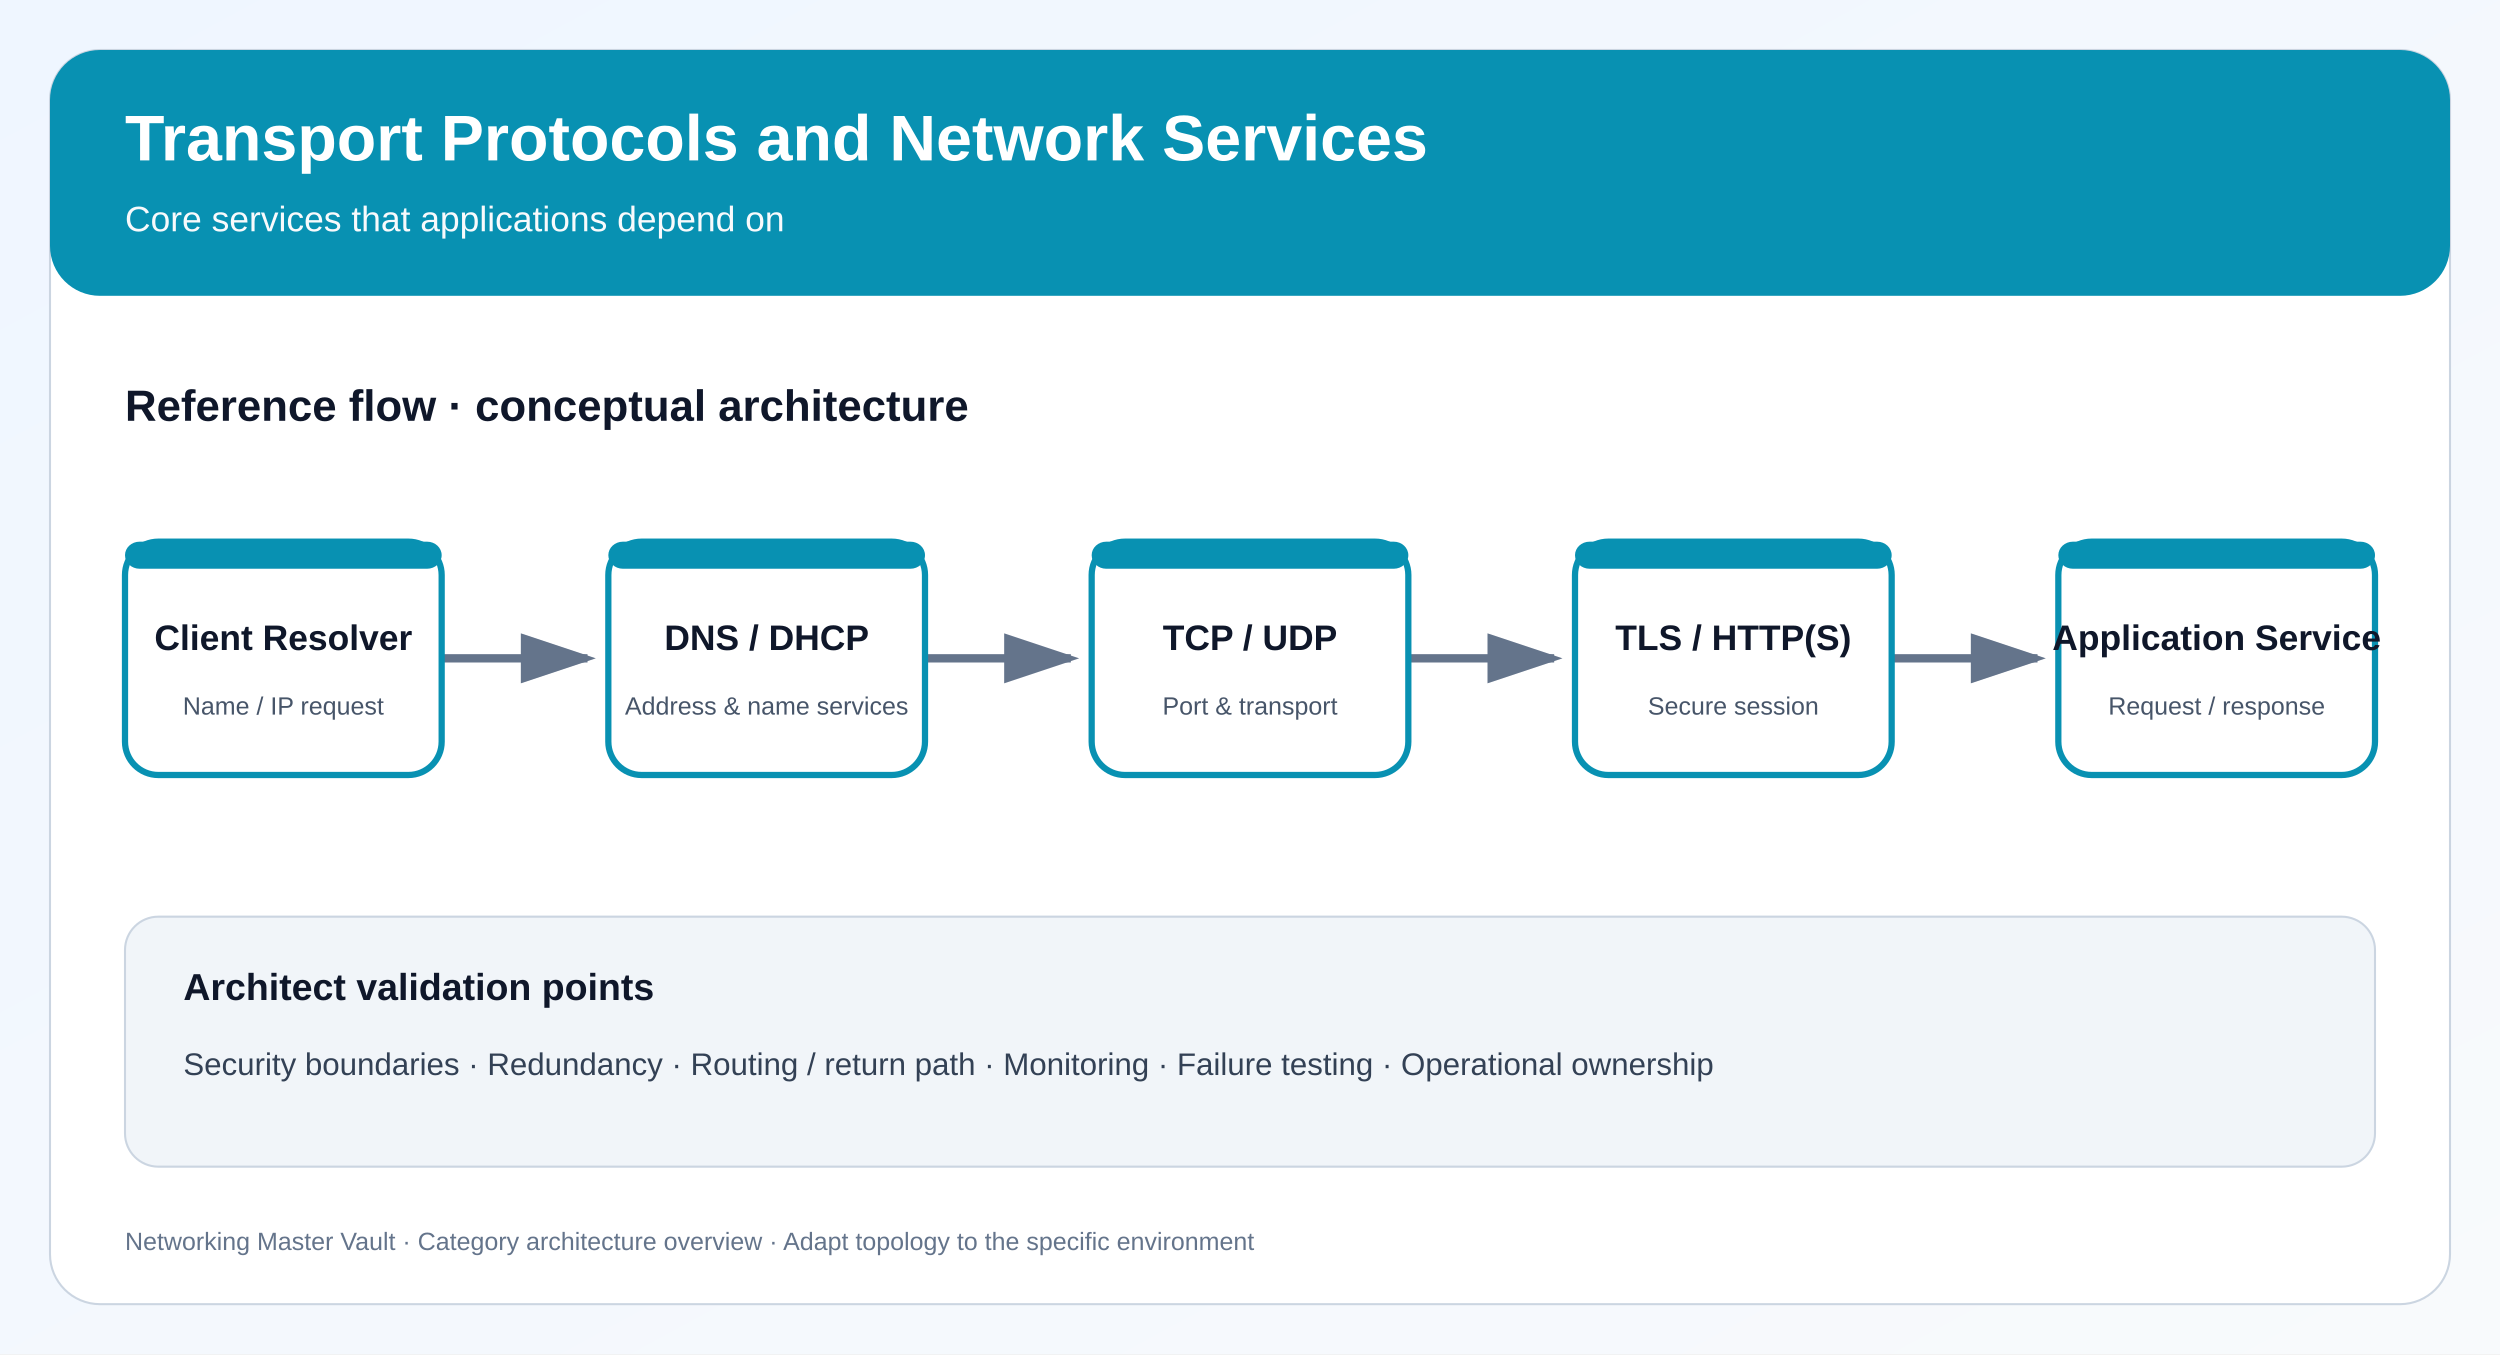
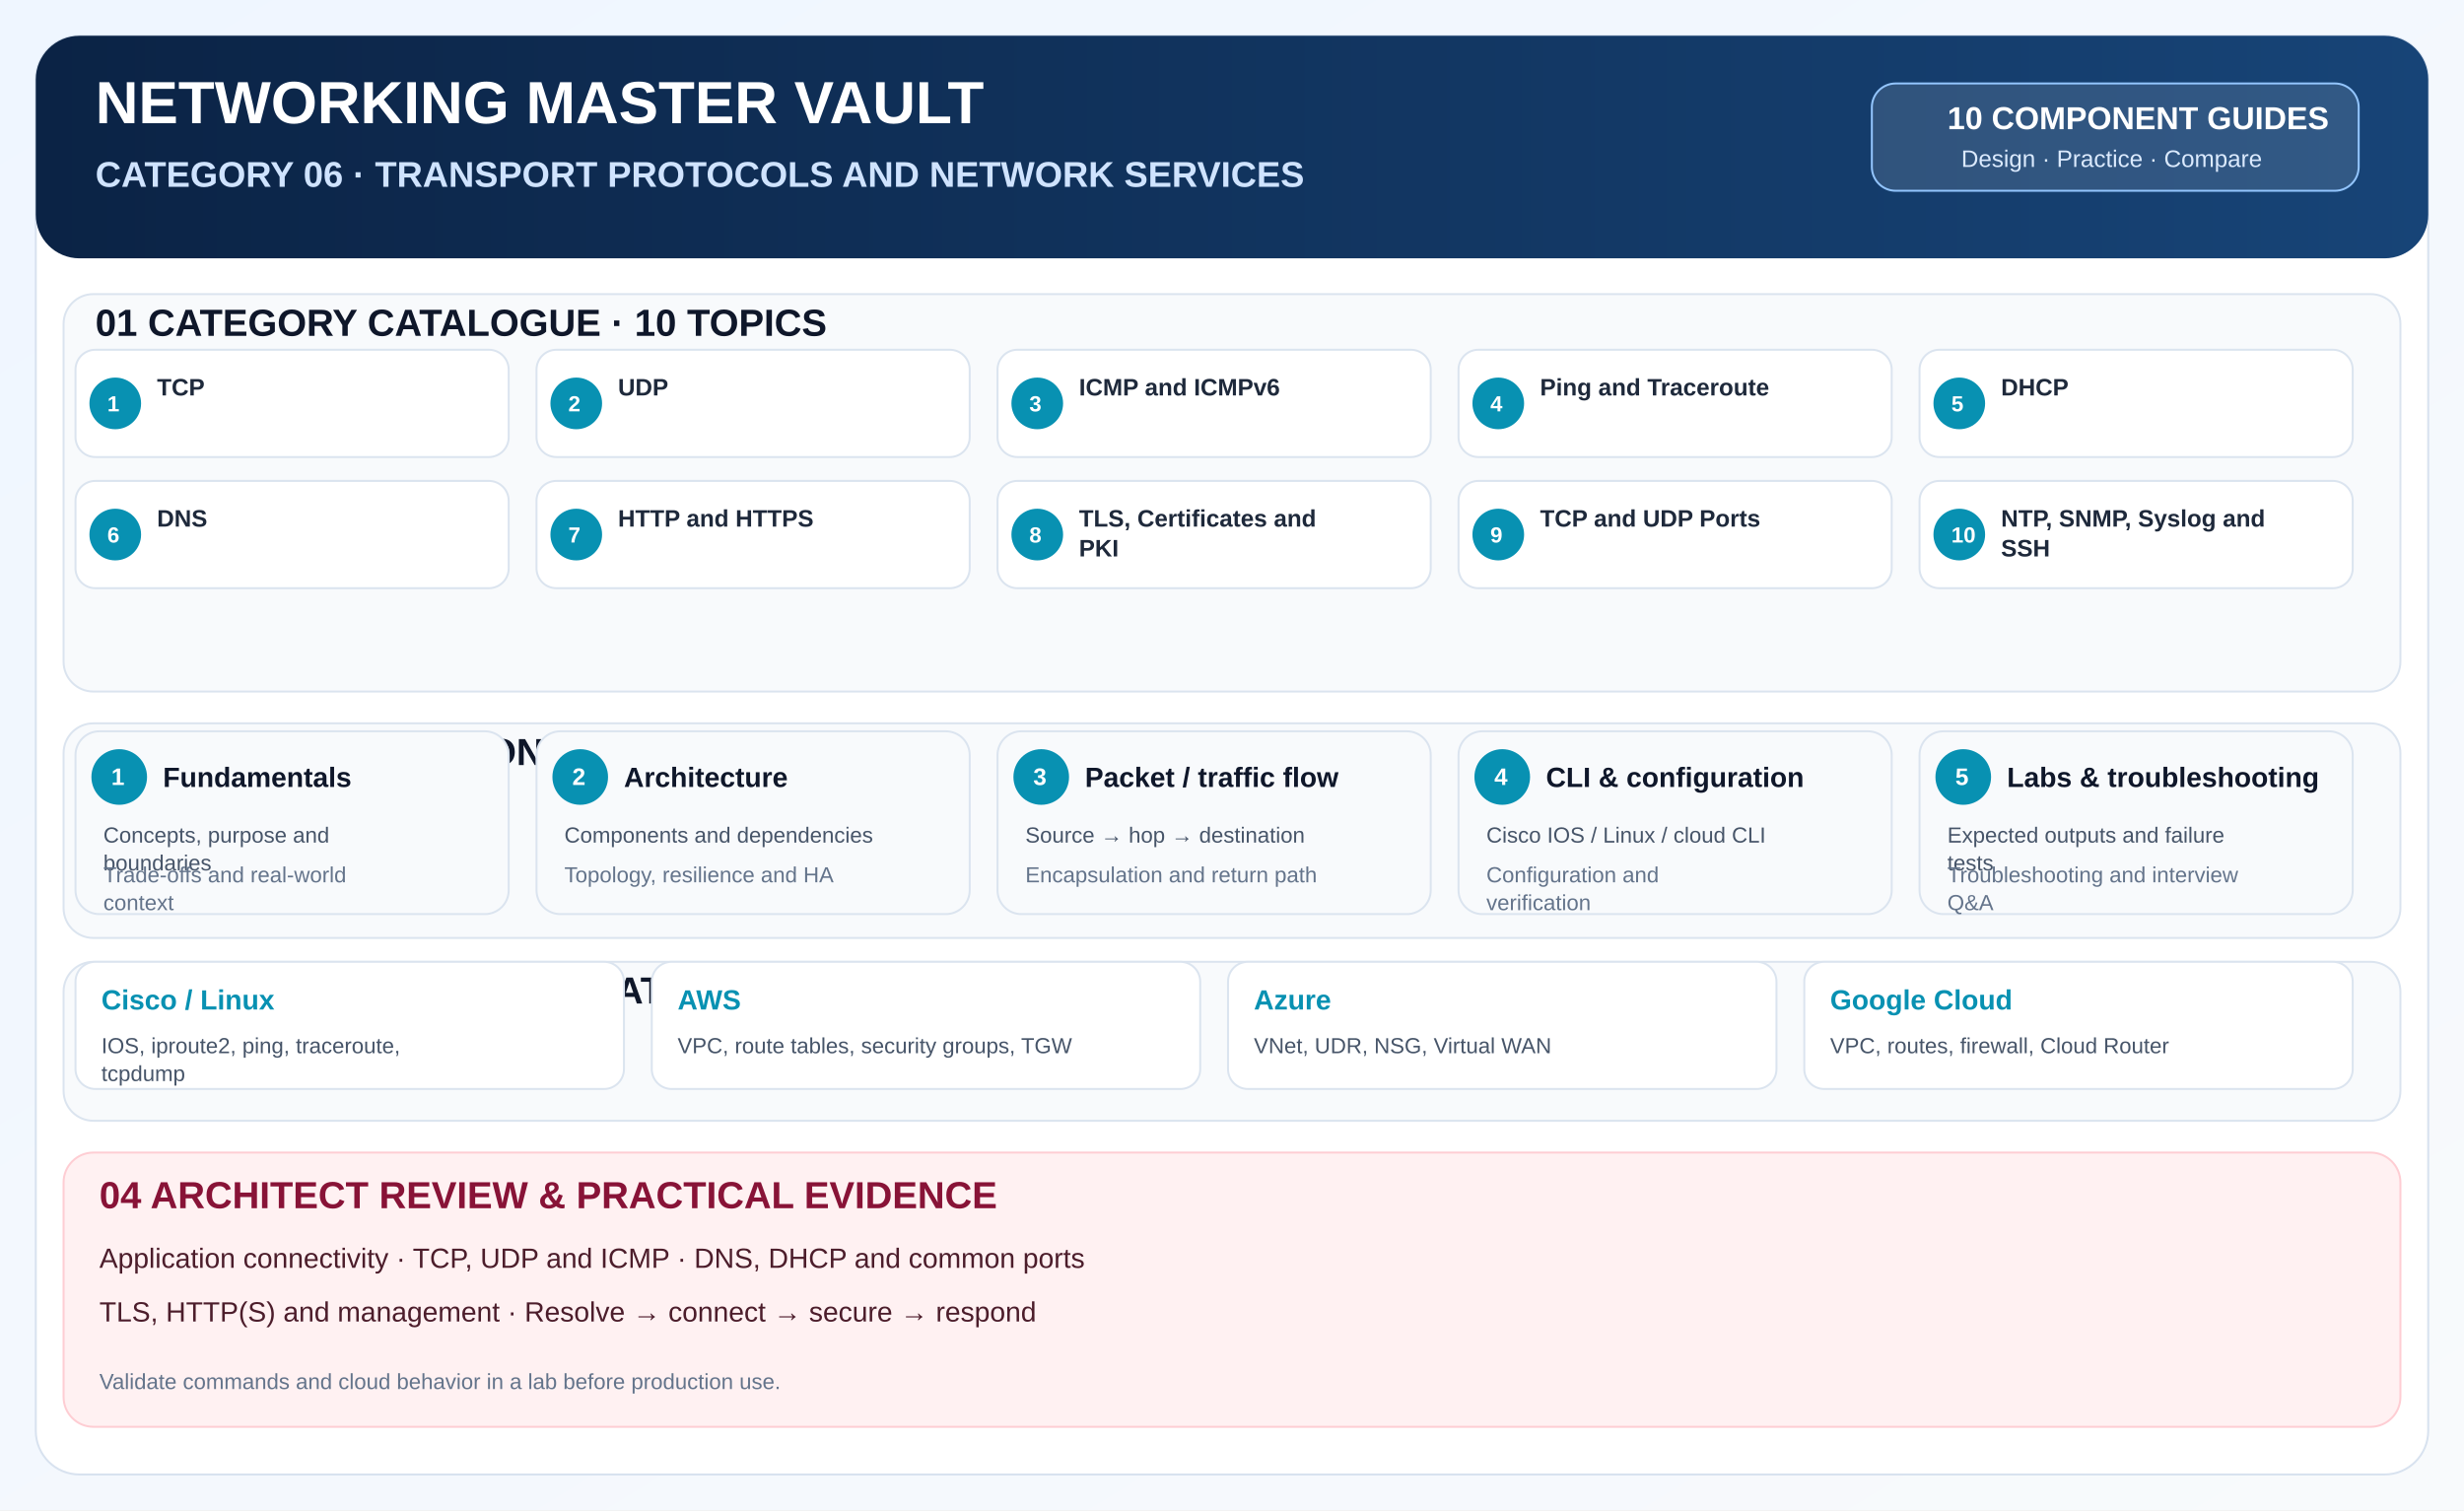
- <svg xmlns="http://www.w3.org/2000/svg" width="1200" height="650" viewBox="0 0 1200 650">
+ <svg xmlns="http://www.w3.org/2000/svg" width="1240" height="760" viewBox="0 0 1240 760">
  <defs>
-     <linearGradient id="bg" x1="0" y1="0" x2="1" y2="1">
+     <linearGradient id="head" x1="0" y1="0" x2="1" y2="0">
+       <stop stop-color="#0b2345" />
+       <stop offset="1" stop-color="#174477" />
+     </linearGradient>
+     <linearGradient id="wash" x1="0" y1="0" x2="1" y2="1">
      <stop stop-color="#eff6ff" />
      <stop offset="1" stop-color="#f8fafc" />
    </linearGradient>
-     <marker id="arrow" markerWidth="10" markerHeight="10" refX="8" refY="3" orient="auto">
-       <path d="M0,0 L0,6 L9,3 z" fill="#64748b" />
-     </marker>
  </defs>
-   <rect width="1200" height="650" fill="url(#bg)" />
-   <rect x="24" y="24" width="1152" height="602" rx="24" fill="#fff" stroke="#cbd5e1" />
-   <rect x="24" y="24" width="1152" height="118" rx="24" fill="#0891b2" />
-   <text x="60" y="77" font-family="Arial,sans-serif" font-size="31" font-weight="700" fill="#fff">Transport Protocols and Network Services</text>
-   <text x="60" y="111" font-family="Arial,sans-serif" font-size="17" fill="#f8fafc">Core services that applications depend on</text>
-   <text x="60" y="202" font-family="Arial,sans-serif" font-size="21" font-weight="700" fill="#0f172a">Reference flow · conceptual architecture</text>
-   <path d="M 212 316 H 282" stroke="#64748b" stroke-width="4" fill="none" marker-end="url(#arrow)" />
-   <path d="M 444 316 H 514" stroke="#64748b" stroke-width="4" fill="none" marker-end="url(#arrow)" />
-   <path d="M 676 316 H 746" stroke="#64748b" stroke-width="4" fill="none" marker-end="url(#arrow)" />
-   <path d="M 908 316 H 978" stroke="#64748b" stroke-width="4" fill="none" marker-end="url(#arrow)" />
-   <rect x="60" y="260" width="152" height="112" rx="16" fill="#ffffff" stroke="#0891b2" stroke-width="3" />
-   <rect x="60" y="260" width="152" height="13" rx="7" fill="#0891b2" />
-   <text x="136" y="312" text-anchor="middle" font-family="Arial,sans-serif" font-size="17" font-weight="700" fill="#0f172a">Client Resolver</text>
-   <text x="136" y="343" text-anchor="middle" font-family="Arial,sans-serif" font-size="12" fill="#475569">Name / IP request</text>
-   <rect x="292" y="260" width="152" height="112" rx="16" fill="#ffffff" stroke="#0891b2" stroke-width="3" />
-   <rect x="292" y="260" width="152" height="13" rx="7" fill="#0891b2" />
-   <text x="368" y="312" text-anchor="middle" font-family="Arial,sans-serif" font-size="17" font-weight="700" fill="#0f172a">DNS / DHCP</text>
-   <text x="368" y="343" text-anchor="middle" font-family="Arial,sans-serif" font-size="12" fill="#475569">Address &amp; name services</text>
-   <rect x="524" y="260" width="152" height="112" rx="16" fill="#ffffff" stroke="#0891b2" stroke-width="3" />
-   <rect x="524" y="260" width="152" height="13" rx="7" fill="#0891b2" />
-   <text x="600" y="312" text-anchor="middle" font-family="Arial,sans-serif" font-size="17" font-weight="700" fill="#0f172a">TCP / UDP</text>
-   <text x="600" y="343" text-anchor="middle" font-family="Arial,sans-serif" font-size="12" fill="#475569">Port &amp; transport</text>
-   <rect x="756" y="260" width="152" height="112" rx="16" fill="#ffffff" stroke="#0891b2" stroke-width="3" />
-   <rect x="756" y="260" width="152" height="13" rx="7" fill="#0891b2" />
-   <text x="832" y="312" text-anchor="middle" font-family="Arial,sans-serif" font-size="17" font-weight="700" fill="#0f172a">TLS / HTTP(S)</text>
-   <text x="832" y="343" text-anchor="middle" font-family="Arial,sans-serif" font-size="12" fill="#475569">Secure session</text>
-   <rect x="988" y="260" width="152" height="112" rx="16" fill="#ffffff" stroke="#0891b2" stroke-width="3" />
-   <rect x="988" y="260" width="152" height="13" rx="7" fill="#0891b2" />
-   <text x="1064" y="312" text-anchor="middle" font-family="Arial,sans-serif" font-size="17" font-weight="700" fill="#0f172a">Application Service</text>
-   <text x="1064" y="343" text-anchor="middle" font-family="Arial,sans-serif" font-size="12" fill="#475569">Request / response</text>
-   <rect x="60" y="440" width="1080" height="120" rx="16" fill="#f1f5f9" stroke="#cbd5e1" />
-   <text x="88" y="480" font-family="Arial,sans-serif" font-size="18" font-weight="700" fill="#0f172a">Architect validation points</text>
-   <text x="88" y="516" font-family="Arial,sans-serif" font-size="15" fill="#334155">Security boundaries · Redundancy · Routing / return path · Monitoring · Failure testing · Operational ownership</text>
-   <text x="60" y="600" font-family="Arial,sans-serif" font-size="12" fill="#64748b">Networking Master Vault · Category architecture overview · Adapt topology to the specific environment</text>
+   <rect width="1240" height="760" fill="url(#wash)" />
+   <rect x="18" y="18" width="1204" height="724" rx="22" fill="#fff" stroke="#d8e2ef" />
+   <rect x="18" y="18" width="1204" height="112" rx="22" fill="url(#head)" />
+   <text x="48" y="62" font-family="Arial,sans-serif" font-size="30" fill="#fff" font-weight="700">NETWORKING MASTER VAULT</text>
+   <text x="48" y="94" font-family="Arial,sans-serif" font-size="18" fill="#cfe3ff" font-weight="600">CATEGORY 06 · TRANSPORT PROTOCOLS AND NETWORK SERVICES</text>
+   <rect x="942" y="42" width="245" height="54" rx="12" fill="#fff" fill-opacity=".12" stroke="#93c5fd" />
+   <text x="980" y="65" font-family="Arial,sans-serif" font-size="16" fill="#fff" font-weight="700">10 COMPONENT GUIDES</text>
+   <text x="987" y="84" font-family="Arial,sans-serif" font-size="12" fill="#dbeafe" font-weight="400">Design · Practice · Compare</text>
+   <rect x="32" y="148" width="1176" height="200" rx="15" fill="#f8fafc" stroke="#dbe4ef" />
+   <text x="48" y="169" font-family="Arial,sans-serif" font-size="19" fill="#0f172a" font-weight="700">01  CATEGORY CATALOGUE · 10 TOPICS</text>
+   <rect x="38" y="176" width="218" height="54" rx="10" fill="#fff" stroke="#dbe4ef" />
+   <circle cx="58" cy="203" r="13" fill="#0891b2" />
+   <text x="54" y="207" font-family="Arial,sans-serif" font-size="11" fill="#fff" font-weight="700">1</text>
+   <text x="79" y="199" font-family="Arial,sans-serif" font-size="12" fill="#1e293b" font-weight="600">TCP</text>
+   <rect x="270" y="176" width="218" height="54" rx="10" fill="#fff" stroke="#dbe4ef" />
+   <circle cx="290" cy="203" r="13" fill="#0891b2" />
+   <text x="286" y="207" font-family="Arial,sans-serif" font-size="11" fill="#fff" font-weight="700">2</text>
+   <text x="311" y="199" font-family="Arial,sans-serif" font-size="12" fill="#1e293b" font-weight="600">UDP</text>
+   <rect x="502" y="176" width="218" height="54" rx="10" fill="#fff" stroke="#dbe4ef" />
+   <circle cx="522" cy="203" r="13" fill="#0891b2" />
+   <text x="518" y="207" font-family="Arial,sans-serif" font-size="11" fill="#fff" font-weight="700">3</text>
+   <text x="543" y="199" font-family="Arial,sans-serif" font-size="12" fill="#1e293b" font-weight="600">ICMP and ICMPv6</text>
+   <rect x="734" y="176" width="218" height="54" rx="10" fill="#fff" stroke="#dbe4ef" />
+   <circle cx="754" cy="203" r="13" fill="#0891b2" />
+   <text x="750" y="207" font-family="Arial,sans-serif" font-size="11" fill="#fff" font-weight="700">4</text>
+   <text x="775" y="199" font-family="Arial,sans-serif" font-size="12" fill="#1e293b" font-weight="600">Ping and Traceroute</text>
+   <rect x="966" y="176" width="218" height="54" rx="10" fill="#fff" stroke="#dbe4ef" />
+   <circle cx="986" cy="203" r="13" fill="#0891b2" />
+   <text x="982" y="207" font-family="Arial,sans-serif" font-size="11" fill="#fff" font-weight="700">5</text>
+   <text x="1007" y="199" font-family="Arial,sans-serif" font-size="12" fill="#1e293b" font-weight="600">DHCP</text>
+   <rect x="38" y="242" width="218" height="54" rx="10" fill="#fff" stroke="#dbe4ef" />
+   <circle cx="58" cy="269" r="13" fill="#0891b2" />
+   <text x="54" y="273" font-family="Arial,sans-serif" font-size="11" fill="#fff" font-weight="700">6</text>
+   <text x="79" y="265" font-family="Arial,sans-serif" font-size="12" fill="#1e293b" font-weight="600">DNS</text>
+   <rect x="270" y="242" width="218" height="54" rx="10" fill="#fff" stroke="#dbe4ef" />
+   <circle cx="290" cy="269" r="13" fill="#0891b2" />
+   <text x="286" y="273" font-family="Arial,sans-serif" font-size="11" fill="#fff" font-weight="700">7</text>
+   <text x="311" y="265" font-family="Arial,sans-serif" font-size="12" fill="#1e293b" font-weight="600">HTTP and HTTPS</text>
+   <rect x="502" y="242" width="218" height="54" rx="10" fill="#fff" stroke="#dbe4ef" />
+   <circle cx="522" cy="269" r="13" fill="#0891b2" />
+   <text x="518" y="273" font-family="Arial,sans-serif" font-size="11" fill="#fff" font-weight="700">8</text>
+   <text x="543" y="265" font-family="Arial,sans-serif" font-size="12" fill="#1e293b" font-weight="600">TLS, Certificates and</text>
+   <text x="543" y="280" font-family="Arial,sans-serif" font-size="12" fill="#1e293b" font-weight="600">PKI</text>
+   <rect x="734" y="242" width="218" height="54" rx="10" fill="#fff" stroke="#dbe4ef" />
+   <circle cx="754" cy="269" r="13" fill="#0891b2" />
+   <text x="750" y="273" font-family="Arial,sans-serif" font-size="11" fill="#fff" font-weight="700">9</text>
+   <text x="775" y="265" font-family="Arial,sans-serif" font-size="12" fill="#1e293b" font-weight="600">TCP and UDP Ports</text>
+   <rect x="966" y="242" width="218" height="54" rx="10" fill="#fff" stroke="#dbe4ef" />
+   <circle cx="986" cy="269" r="13" fill="#0891b2" />
+   <text x="982" y="273" font-family="Arial,sans-serif" font-size="11" fill="#fff" font-weight="700">10</text>
+   <text x="1007" y="265" font-family="Arial,sans-serif" font-size="12" fill="#1e293b" font-weight="600">NTP, SNMP, Syslog and</text>
+   <text x="1007" y="280" font-family="Arial,sans-serif" font-size="12" fill="#1e293b" font-weight="600">SSH</text>
+   <rect x="32" y="364" width="1176" height="108" rx="15" fill="#f8fafc" stroke="#dbe4ef" />
+   <text x="48" y="385" font-family="Arial,sans-serif" font-size="19" fill="#0f172a" font-weight="700">02  INDIVIDUAL COMPONENT GUIDE STANDARD</text>
+   <rect x="38" y="368" width="218" height="92" rx="12" fill="#f8fafc" stroke="#dbe4ef" />
+   <circle cx="60" cy="391" r="14" fill="#0891b2" />
+   <text x="56" y="395" font-family="Arial,sans-serif" font-size="12" fill="#fff" font-weight="700">1</text>
+   <text x="82" y="396" font-family="Arial,sans-serif" font-size="14" fill="#0f172a" font-weight="700">Fundamentals</text>
+   <text x="52" y="424" font-family="Arial,sans-serif" font-size="11" fill="#475569" font-weight="400">Concepts, purpose and</text>
+   <text x="52" y="438" font-family="Arial,sans-serif" font-size="11" fill="#475569" font-weight="400">boundaries</text>
+   <text x="52" y="444" font-family="Arial,sans-serif" font-size="11" fill="#64748b" font-weight="400">Trade-offs and real-world</text>
+   <text x="52" y="458" font-family="Arial,sans-serif" font-size="11" fill="#64748b" font-weight="400">context</text>
+   <rect x="270" y="368" width="218" height="92" rx="12" fill="#f8fafc" stroke="#dbe4ef" />
+   <circle cx="292" cy="391" r="14" fill="#0891b2" />
+   <text x="288" y="395" font-family="Arial,sans-serif" font-size="12" fill="#fff" font-weight="700">2</text>
+   <text x="314" y="396" font-family="Arial,sans-serif" font-size="14" fill="#0f172a" font-weight="700">Architecture</text>
+   <text x="284" y="424" font-family="Arial,sans-serif" font-size="11" fill="#475569" font-weight="400">Components and dependencies</text>
+   <text x="284" y="444" font-family="Arial,sans-serif" font-size="11" fill="#64748b" font-weight="400">Topology, resilience and HA</text>
+   <rect x="502" y="368" width="218" height="92" rx="12" fill="#f8fafc" stroke="#dbe4ef" />
+   <circle cx="524" cy="391" r="14" fill="#0891b2" />
+   <text x="520" y="395" font-family="Arial,sans-serif" font-size="12" fill="#fff" font-weight="700">3</text>
+   <text x="546" y="396" font-family="Arial,sans-serif" font-size="14" fill="#0f172a" font-weight="700">Packet / traffic flow</text>
+   <text x="516" y="424" font-family="Arial,sans-serif" font-size="11" fill="#475569" font-weight="400">Source → hop → destination</text>
+   <text x="516" y="444" font-family="Arial,sans-serif" font-size="11" fill="#64748b" font-weight="400">Encapsulation and return path</text>
+   <rect x="734" y="368" width="218" height="92" rx="12" fill="#f8fafc" stroke="#dbe4ef" />
+   <circle cx="756" cy="391" r="14" fill="#0891b2" />
+   <text x="752" y="395" font-family="Arial,sans-serif" font-size="12" fill="#fff" font-weight="700">4</text>
+   <text x="778" y="396" font-family="Arial,sans-serif" font-size="14" fill="#0f172a" font-weight="700">CLI &amp; configuration</text>
+   <text x="748" y="424" font-family="Arial,sans-serif" font-size="11" fill="#475569" font-weight="400">Cisco IOS / Linux / cloud CLI</text>
+   <text x="748" y="444" font-family="Arial,sans-serif" font-size="11" fill="#64748b" font-weight="400">Configuration and</text>
+   <text x="748" y="458" font-family="Arial,sans-serif" font-size="11" fill="#64748b" font-weight="400">verification</text>
+   <rect x="966" y="368" width="218" height="92" rx="12" fill="#f8fafc" stroke="#dbe4ef" />
+   <circle cx="988" cy="391" r="14" fill="#0891b2" />
+   <text x="984" y="395" font-family="Arial,sans-serif" font-size="12" fill="#fff" font-weight="700">5</text>
+   <text x="1010" y="396" font-family="Arial,sans-serif" font-size="14" fill="#0f172a" font-weight="700">Labs &amp; troubleshooting</text>
+   <text x="980" y="424" font-family="Arial,sans-serif" font-size="11" fill="#475569" font-weight="400">Expected outputs and failure</text>
+   <text x="980" y="438" font-family="Arial,sans-serif" font-size="11" fill="#475569" font-weight="400">tests</text>
+   <text x="980" y="444" font-family="Arial,sans-serif" font-size="11" fill="#64748b" font-weight="400">Troubleshooting and interview</text>
+   <text x="980" y="458" font-family="Arial,sans-serif" font-size="11" fill="#64748b" font-weight="400">Q&amp;A</text>
+   <rect x="32" y="484" width="1176" height="80" rx="15" fill="#f8fafc" stroke="#dbe4ef" />
+   <text x="48" y="505" font-family="Arial,sans-serif" font-size="19" fill="#0f172a" font-weight="700">03  CLI + CLOUD IMPLEMENTATION COMPARISON</text>
+   <rect x="38" y="484" width="276" height="64" rx="10" fill="#fff" stroke="#dbe4ef" />
+   <text x="51" y="508" font-family="Arial,sans-serif" font-size="14" fill="#0891b2" font-weight="700">Cisco / Linux</text>
+   <text x="51" y="530" font-family="Arial,sans-serif" font-size="11" fill="#475569" font-weight="400">IOS, iproute2, ping, traceroute,</text>
+   <text x="51" y="544" font-family="Arial,sans-serif" font-size="11" fill="#475569" font-weight="400">tcpdump</text>
+   <rect x="328" y="484" width="276" height="64" rx="10" fill="#fff" stroke="#dbe4ef" />
+   <text x="341" y="508" font-family="Arial,sans-serif" font-size="14" fill="#0891b2" font-weight="700">AWS</text>
+   <text x="341" y="530" font-family="Arial,sans-serif" font-size="11" fill="#475569" font-weight="400">VPC, route tables, security groups, TGW</text>
+   <rect x="618" y="484" width="276" height="64" rx="10" fill="#fff" stroke="#dbe4ef" />
+   <text x="631" y="508" font-family="Arial,sans-serif" font-size="14" fill="#0891b2" font-weight="700">Azure</text>
+   <text x="631" y="530" font-family="Arial,sans-serif" font-size="11" fill="#475569" font-weight="400">VNet, UDR, NSG, Virtual WAN</text>
+   <rect x="908" y="484" width="276" height="64" rx="10" fill="#fff" stroke="#dbe4ef" />
+   <text x="921" y="508" font-family="Arial,sans-serif" font-size="14" fill="#0891b2" font-weight="700">Google Cloud</text>
+   <text x="921" y="530" font-family="Arial,sans-serif" font-size="11" fill="#475569" font-weight="400">VPC, routes, firewall, Cloud Router</text>
+   <rect x="32" y="580" width="1176" height="138" rx="15" fill="#fff1f2" stroke="#fecdd3" />
+   <text x="50" y="608" font-family="Arial,sans-serif" font-size="19" fill="#881337" font-weight="700">04  ARCHITECT REVIEW &amp; PRACTICAL EVIDENCE</text>
+   <text x="50" y="638" font-family="Arial,sans-serif" font-size="14" fill="#4c1d2b" font-weight="500">Application connectivity · TCP, UDP and ICMP · DNS, DHCP and common ports</text>
+   <text x="50" y="665" font-family="Arial,sans-serif" font-size="14" fill="#4c1d2b" font-weight="500">TLS, HTTP(S) and management · Resolve → connect → secure → respond</text>
+   <text x="50" y="699" font-family="Arial,sans-serif" font-size="11" fill="#64748b" font-weight="400">Validate commands and cloud behavior in a lab before production use.</text>
</svg>
